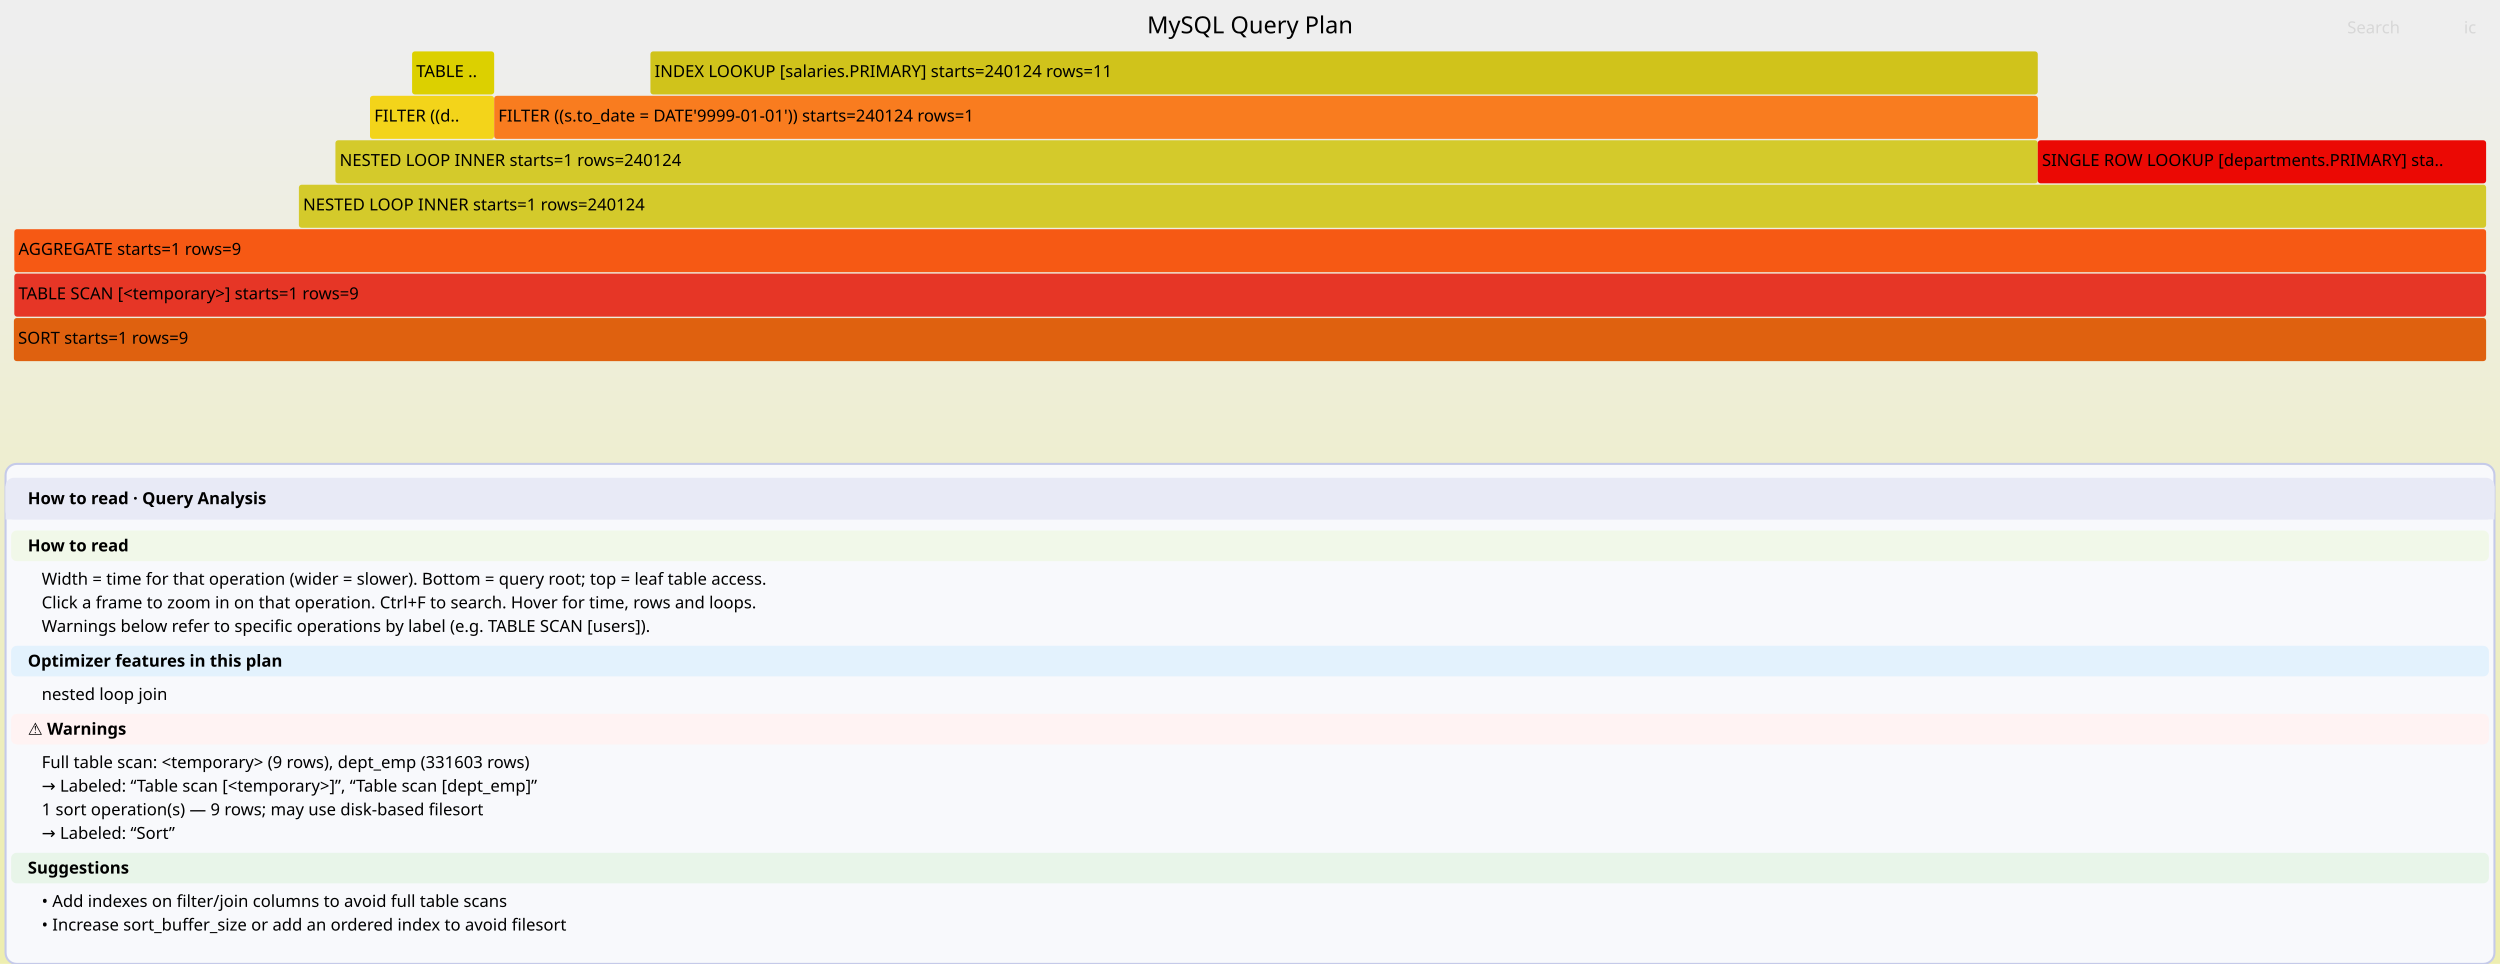
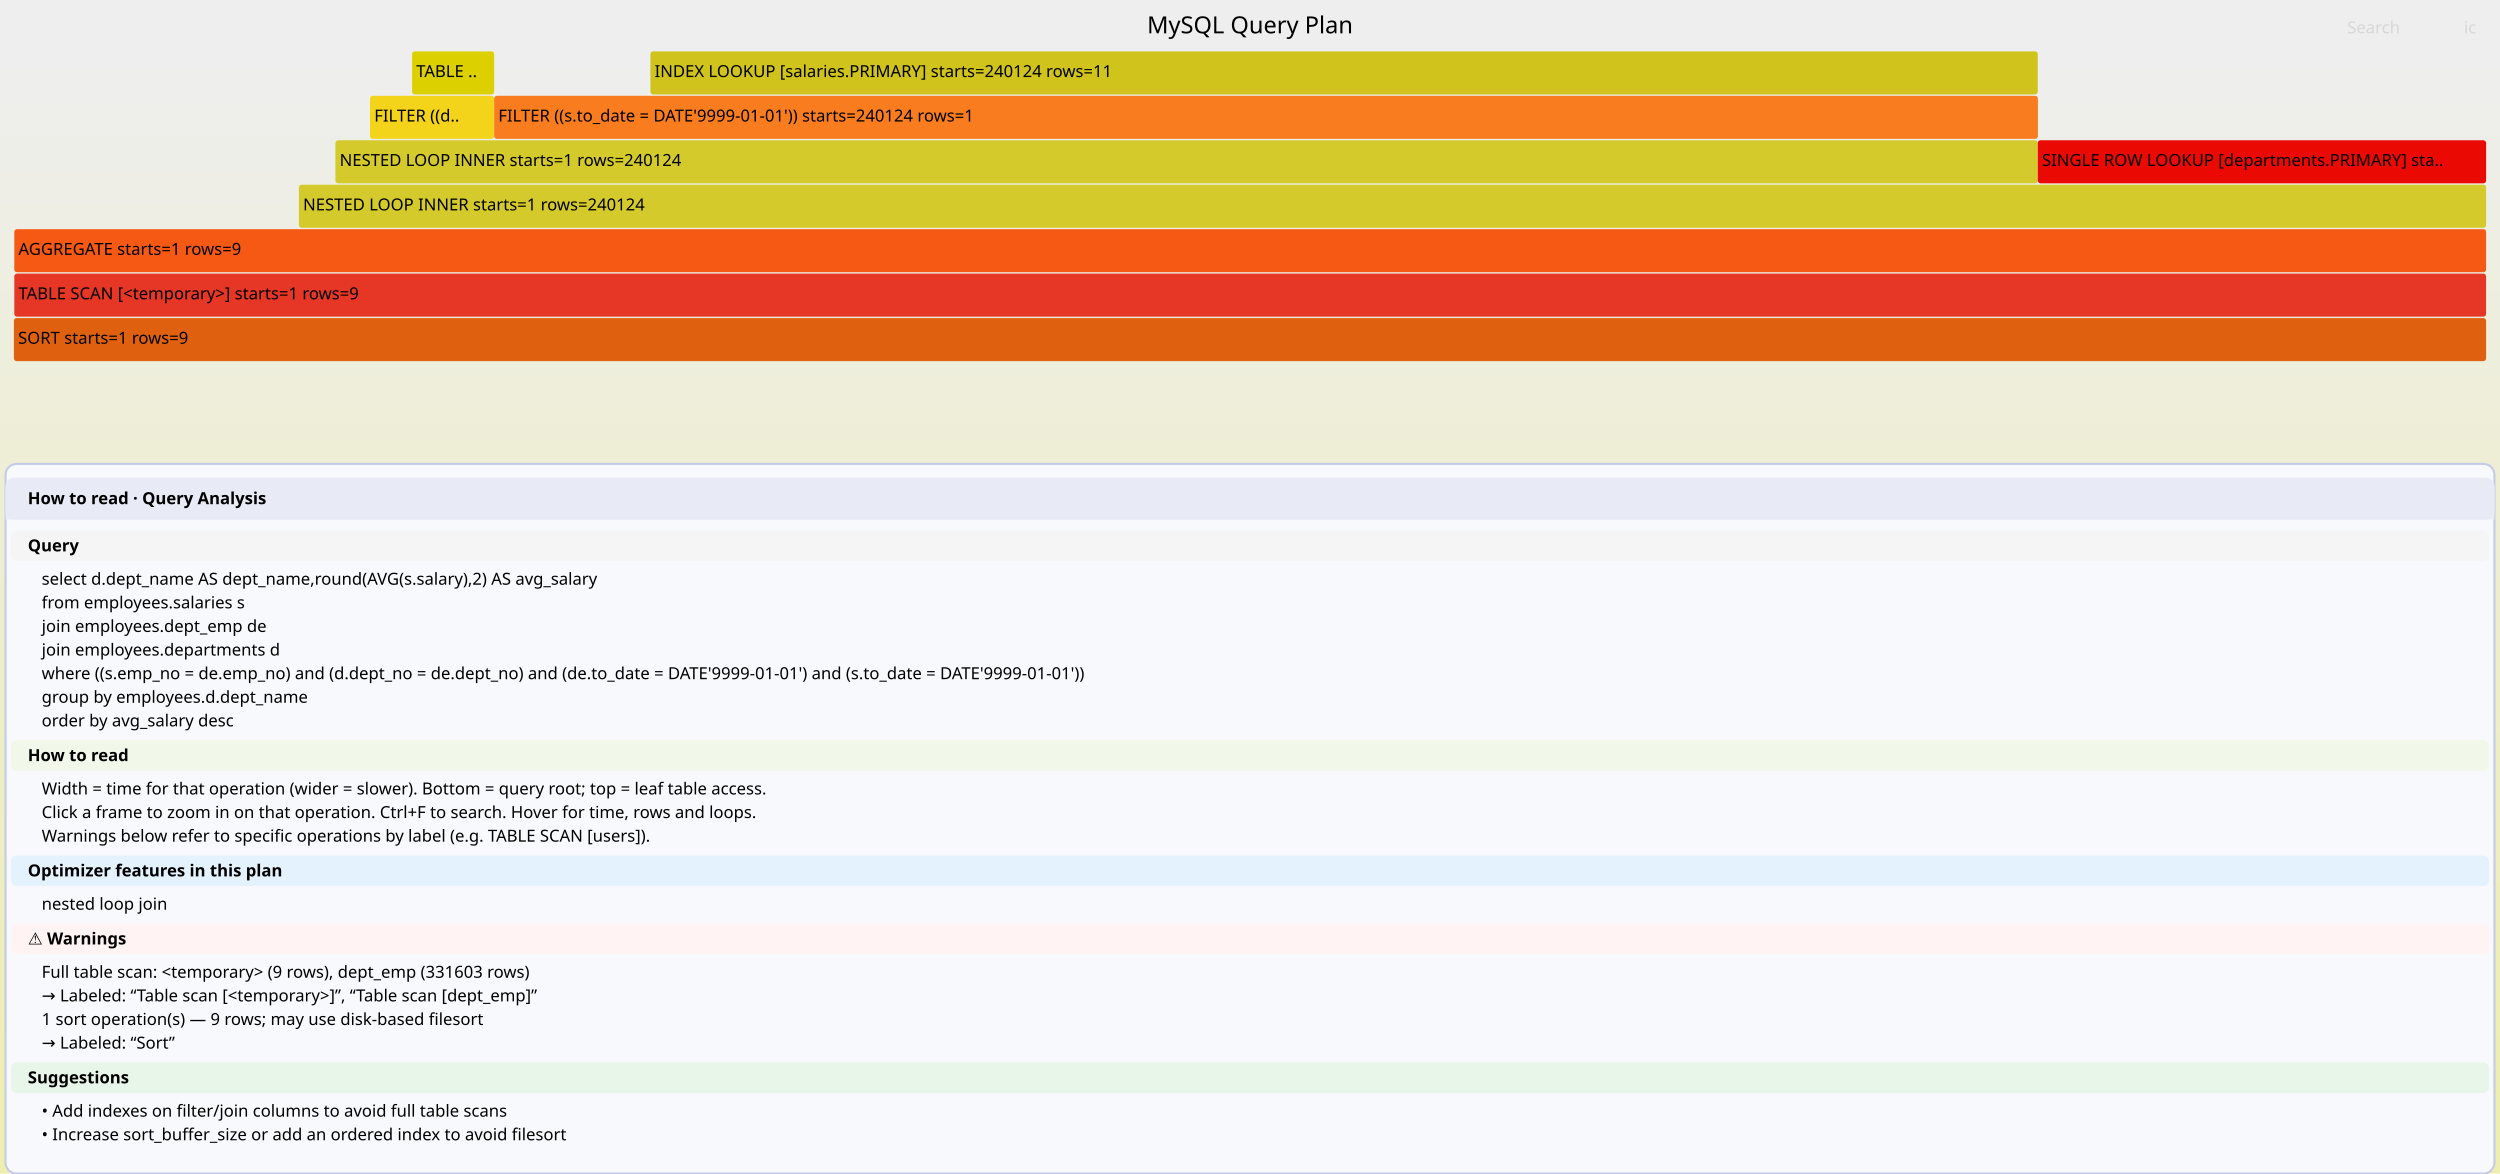
- <svg xmlns="http://www.w3.org/2000/svg" version="1.1" width="1800" height="694" viewBox="0 0 1800 694">
+ <svg xmlns="http://www.w3.org/2000/svg" version="1.1" width="1800" height="845" viewBox="0 0 1800 845">
  <defs>
    <linearGradient id="background" y1="0" y2="1" x1="0" x2="0">
      <stop stop-color="#eeeeee" offset="5%" />
      <stop stop-color="#eeeeb0" offset="95%" />
    </linearGradient>
  </defs>
  <style type="text/css">text { font-family: Verdana; font-size: 12px; fill: rgb(0,0,0); }
#search, #ignorecase { opacity:0.1; cursor:pointer; } #search:hover, #search.show, #ignorecase:hover, #ignorecase.show { opacity:1; }
#title { text-anchor:middle; font-size:17px } #unzoom { cursor:pointer; } #frames &gt; *:hover { stroke:black; stroke-width:0.5; cursor:pointer; } .hide { display:none; } .parent { opacity:0.5; }</style>
  <rect width="100%" height="100%" fill="url(#background)" />
  <text id="title" x="900" y="24">MySQL Query Plan</text>
  <text id="details" x="10" y="309"> </text>
  <text id="unzoom" class="hide" x="10" y="24">Reset Zoom</text>
  <text id="search" x="1690" y="24">Search</text>
  <text id="ignorecase" x="1774" y="24">ic</text>
  <text id="matched" x="1690" y="309"> </text>
  <g id="frames">
    <g>
      <rect x="10.3" y="165.0" width="1779.7" height="31.0" fill="rgb(246,89,20)" rx="2" ry="2" />
      <text x="13.28" y="183.50">AGGREGATE starts=1 rows=9</text>
    </g>
    <g>
      <rect x="266.4" y="69.0" width="89.3" height="31.0" fill="rgb(243,212,26)" rx="2" ry="2" />
      <text x="269.45" y="87.50">FILTER ((d..</text>
    </g>
    <g>
      <rect x="355.8" y="69.0" width="1111.5" height="31.0" fill="rgb(249,124,31)" rx="2" ry="2" />
      <text x="358.75" y="87.50">FILTER ((s.to_date = DATE'9999-01-01')) starts=240124 rows=1</text>
    </g>
    <g>
      <rect x="468.3" y="37.0" width="998.9" height="31.0" fill="rgb(208,195,27)" rx="2" ry="2" />
      <text x="471.30" y="55.50">INDEX LOOKUP [salaries.PRIMARY] starts=240124 rows=11</text>
    </g>
    <g>
      <rect x="215.2" y="133.0" width="1574.8" height="31.0" fill="rgb(212,202,43)" rx="2" ry="2" />
      <text x="218.21" y="151.50">NESTED LOOP INNER starts=1 rows=240124</text>
    </g>
    <g>
      <rect x="241.5" y="101.0" width="1225.7" height="31.0" fill="rgb(212,202,43)" rx="2" ry="2" />
      <text x="244.53" y="119.50">NESTED LOOP INNER starts=1 rows=240124</text>
    </g>
    <g>
      <rect x="1467.2" y="101.0" width="322.8" height="31.0" fill="rgb(235,9,4)" rx="2" ry="2" />
      <text x="1470.20" y="119.50">SINGLE ROW LOOKUP [departments.PRIMARY] sta..</text>
    </g>
    <g>
      <rect x="10.0" y="229.0" width="1780.0" height="31.0" fill="rgb(223,97,15)" rx="2" ry="2" />
      <text x="13.00" y="247.50">SORT starts=1 rows=9</text>
    </g>
    <g>
      <rect x="10.3" y="197.0" width="1779.7" height="31.0" fill="rgb(230,54,38)" rx="2" ry="2" />
      <text x="13.28" y="215.50">TABLE SCAN [&lt;temporary&gt;] starts=1 rows=9</text>
    </g>
    <g>
      <rect x="296.7" y="37.0" width="59.1" height="31.0" fill="rgb(220,208,0)" rx="2" ry="2" />
      <text x="299.68" y="55.50">TABLE ..</text>
    </g>
  </g>
-   <rect x="4" y="334" width="1792" height="360" fill="#f8f9fc" stroke="#c5cae9" stroke-width="1.5" rx="8" />
+   <rect x="4" y="334" width="1792" height="511" fill="#f8f9fc" stroke="#c5cae9" stroke-width="1.5" rx="8" />
  <rect x="4" y="344" width="1792" height="30" fill="#e8eaf6" rx="6" />
  <rect x="4" y="350" width="1792" height="24" fill="#e8eaf6" />
  <text x="20" y="363" font-family="Arial,sans-serif" font-size="13" font-weight="bold" fill="#283593">How to read · Query Analysis</text>
-   <rect x="8" y="382" width="1784" height="22" fill="#f1f8e9" rx="4" />
-   <text x="20" y="397" font-family="Arial,sans-serif" font-size="11" font-weight="bold" fill="#33691e">How to read</text>
-   <text x="30" y="421" font-family="Arial,sans-serif" font-size="11" fill="#455a64">Width = time for that operation (wider = slower). Bottom = query root; top = leaf table access.</text>
-   <text x="30" y="438" font-family="Arial,sans-serif" font-size="11" fill="#455a64">Click a frame to zoom in on that operation. Ctrl+F to search. Hover for time, rows and loops.</text>
-   <text x="30" y="455" font-family="Arial,sans-serif" font-size="11" fill="#455a64">Warnings below refer to specific operations by label (e.g. TABLE SCAN [users]).</text>
-   <rect x="8" y="465" width="1784" height="22" fill="#e3f2fd" rx="4" />
-   <text x="20" y="480" font-family="Arial,sans-serif" font-size="11" font-weight="bold" fill="#0d47a1">Optimizer features in this plan</text>
-   <text x="30" y="504" font-family="Arial,sans-serif" font-size="11" fill="#1565c0">nested loop join</text>
-   <rect x="8" y="514" width="1784" height="22" fill="#fff3f3" rx="4" />
-   <text x="20" y="529" font-family="Arial,sans-serif" font-size="11" font-weight="bold" fill="#b71c1c">⚠  Warnings</text>
-   <text x="30" y="553" font-family="Arial,sans-serif" font-size="11" fill="#c62828">Full table scan: &lt;temporary&gt; (9 rows), dept_emp (331603 rows)</text>
-   <text x="30" y="570" font-family="Arial,sans-serif" font-size="11" fill="#c62828">→ Labeled: “Table scan [&lt;temporary&gt;]”, “Table scan [dept_emp]”</text>
-   <text x="30" y="587" font-family="Arial,sans-serif" font-size="11" fill="#c62828">1 sort operation(s) — 9 rows; may use disk-based filesort</text>
-   <text x="30" y="604" font-family="Arial,sans-serif" font-size="11" fill="#c62828">→ Labeled: “Sort”</text>
-   <rect x="8" y="614" width="1784" height="22" fill="#e8f5e9" rx="4" />
-   <text x="20" y="629" font-family="Arial,sans-serif" font-size="11" font-weight="bold" fill="#1b5e20">Suggestions</text>
-   <text x="30" y="653" font-family="Arial,sans-serif" font-size="11" fill="#2e7d32">•  Add indexes on filter/join columns to avoid full table scans</text>
-   <text x="30" y="670" font-family="Arial,sans-serif" font-size="11" fill="#2e7d32">•  Increase sort_buffer_size or add an ordered index to avoid filesort</text>
+   <rect x="8" y="382" width="1784" height="22" fill="#f5f5f5" rx="4" />
+   <text x="20" y="397" font-family="Arial,sans-serif" font-size="11" font-weight="bold" fill="#37474f">Query</text>
+   <text x="30" y="421" font-family="Courier New,Courier,monospace" font-size="11" fill="#263238">select d.dept_name AS dept_name,round(AVG(s.salary),2) AS avg_salary</text>
+   <text x="30" y="438" font-family="Courier New,Courier,monospace" font-size="11" fill="#263238">from employees.salaries s</text>
+   <text x="30" y="455" font-family="Courier New,Courier,monospace" font-size="11" fill="#263238">  join employees.dept_emp de</text>
+   <text x="30" y="472" font-family="Courier New,Courier,monospace" font-size="11" fill="#263238">  join employees.departments d</text>
+   <text x="30" y="489" font-family="Courier New,Courier,monospace" font-size="11" fill="#263238">where ((s.emp_no = de.emp_no) and (d.dept_no = de.dept_no) and (de.to_date = DATE'9999-01-01') and (s.to_date = DATE'9999-01-01'))</text>
+   <text x="30" y="506" font-family="Courier New,Courier,monospace" font-size="11" fill="#263238">group by employees.d.dept_name</text>
+   <text x="30" y="523" font-family="Courier New,Courier,monospace" font-size="11" fill="#263238">order by avg_salary desc</text>
+   <rect x="8" y="533" width="1784" height="22" fill="#f1f8e9" rx="4" />
+   <text x="20" y="548" font-family="Arial,sans-serif" font-size="11" font-weight="bold" fill="#33691e">How to read</text>
+   <text x="30" y="572" font-family="Arial,sans-serif" font-size="11" fill="#455a64">Width = time for that operation (wider = slower). Bottom = query root; top = leaf table access.</text>
+   <text x="30" y="589" font-family="Arial,sans-serif" font-size="11" fill="#455a64">Click a frame to zoom in on that operation. Ctrl+F to search. Hover for time, rows and loops.</text>
+   <text x="30" y="606" font-family="Arial,sans-serif" font-size="11" fill="#455a64">Warnings below refer to specific operations by label (e.g. TABLE SCAN [users]).</text>
+   <rect x="8" y="616" width="1784" height="22" fill="#e3f2fd" rx="4" />
+   <text x="20" y="631" font-family="Arial,sans-serif" font-size="11" font-weight="bold" fill="#0d47a1">Optimizer features in this plan</text>
+   <text x="30" y="655" font-family="Arial,sans-serif" font-size="11" fill="#1565c0">nested loop join</text>
+   <rect x="8" y="665" width="1784" height="22" fill="#fff3f3" rx="4" />
+   <text x="20" y="680" font-family="Arial,sans-serif" font-size="11" font-weight="bold" fill="#b71c1c">⚠  Warnings</text>
+   <text x="30" y="704" font-family="Arial,sans-serif" font-size="11" fill="#c62828">Full table scan: &lt;temporary&gt; (9 rows), dept_emp (331603 rows)</text>
+   <text x="30" y="721" font-family="Arial,sans-serif" font-size="11" fill="#c62828">→ Labeled: “Table scan [&lt;temporary&gt;]”, “Table scan [dept_emp]”</text>
+   <text x="30" y="738" font-family="Arial,sans-serif" font-size="11" fill="#c62828">1 sort operation(s) — 9 rows; may use disk-based filesort</text>
+   <text x="30" y="755" font-family="Arial,sans-serif" font-size="11" fill="#c62828">→ Labeled: “Sort”</text>
+   <rect x="8" y="765" width="1784" height="22" fill="#e8f5e9" rx="4" />
+   <text x="20" y="780" font-family="Arial,sans-serif" font-size="11" font-weight="bold" fill="#1b5e20">Suggestions</text>
+   <text x="30" y="804" font-family="Arial,sans-serif" font-size="11" fill="#2e7d32">•  Add indexes on filter/join columns to avoid full table scans</text>
+   <text x="30" y="821" font-family="Arial,sans-serif" font-size="11" fill="#2e7d32">•  Increase sort_buffer_size or add an ordered index to avoid filesort</text>
</svg>
